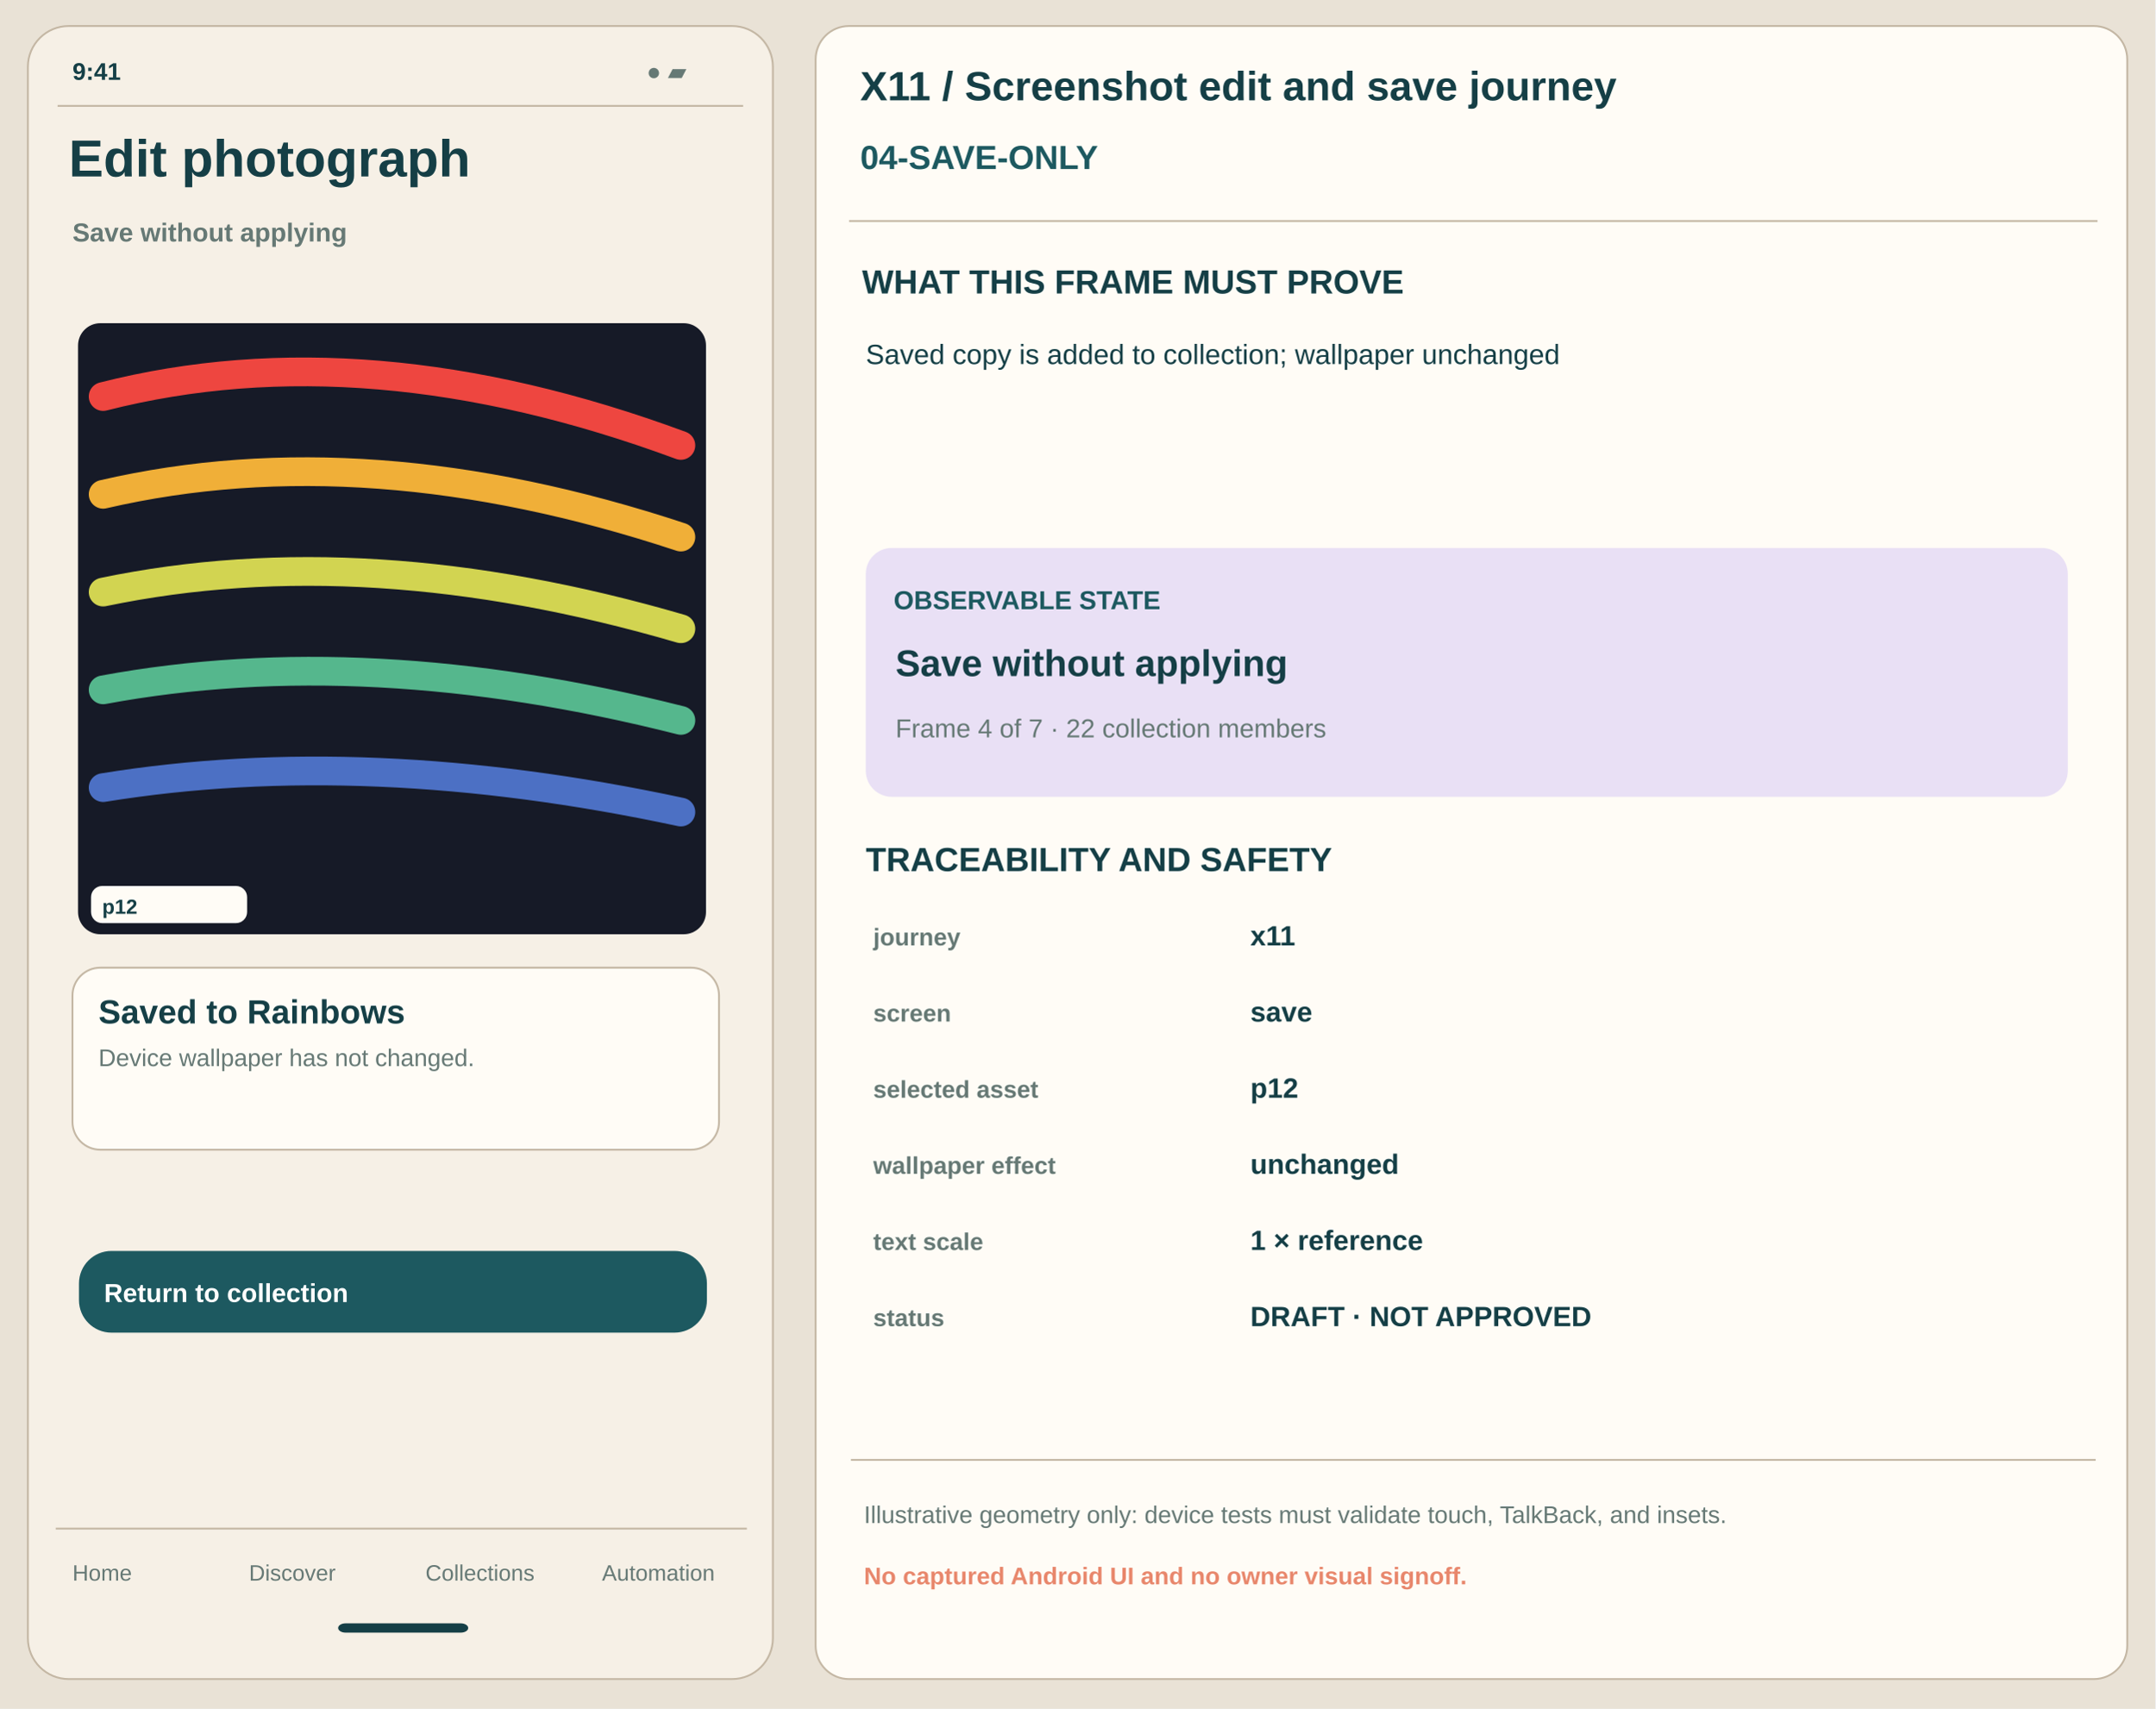
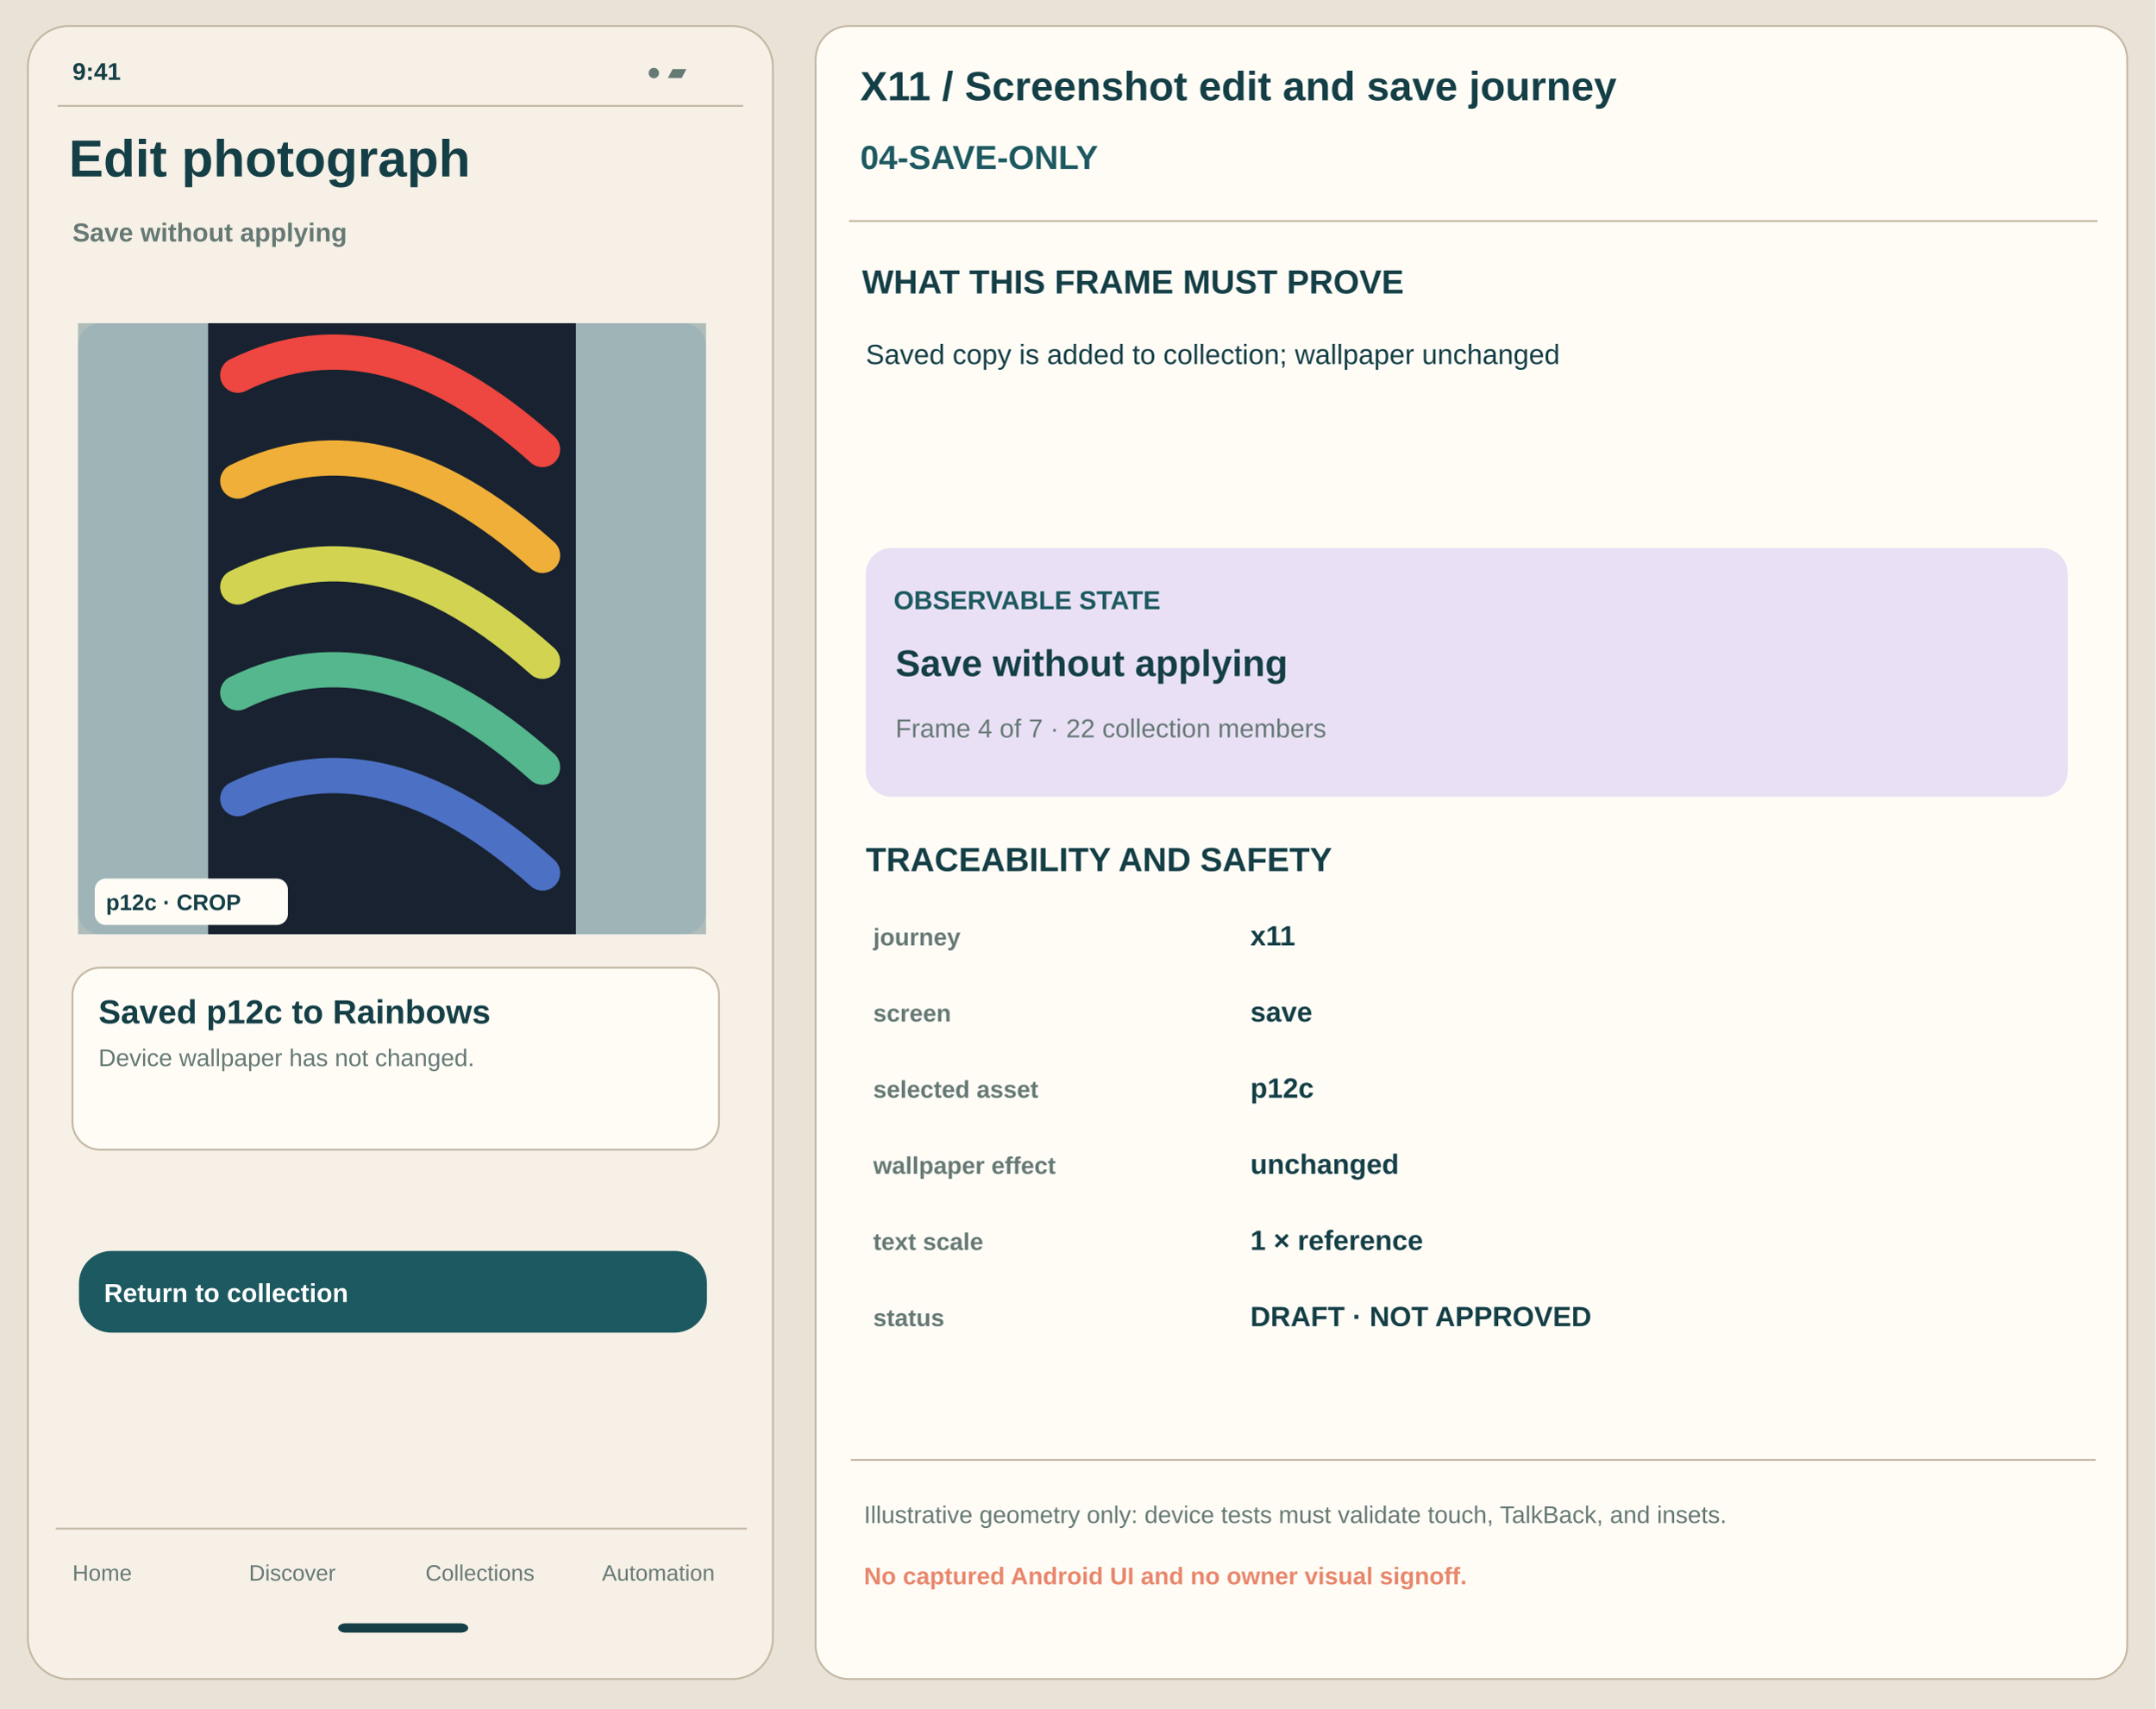
<svg xmlns="http://www.w3.org/2000/svg" width="1160" height="920" viewBox="0 0 1160 920" role="img" aria-label="x11 04-save-only annotated proposal">
  <rect x="0" y="0" width="1160" height="920" rx="0" fill="#E9E2D6" stroke="none" stroke-width="1" />
  <rect x="15" y="14" width="401" height="890" rx="22" fill="#F6F0E6" stroke="#C4B7A4" stroke-width="1" />
  <text x="39" y="43" font-family="Arial,Helvetica,sans-serif" font-size="13" font-weight="700" fill="#153F46">9:41</text>
  <text x="348" y="43" font-family="Arial,Helvetica,sans-serif" font-size="13" font-weight="550" fill="#667975">● ▰</text>
  <path d="M31 57 H400" stroke="#C4B7A4" />
  <text x="37" y="95" font-family="Arial,Helvetica,sans-serif" font-size="28" font-weight="700" fill="#153F46">Edit photograph</text>
  <text x="39" y="130" font-family="Arial,Helvetica,sans-serif" font-size="14" font-weight="550" fill="#667975">Save without applying</text>
-   <rect x="42" y="174" width="338" height="329" rx="12" fill="#161A27" stroke="none" stroke-width="1" />
-   <path d="M55.52 213.48 Q197.48 177.29 366.48 239.8" stroke="#EE4640" stroke-width="15.463" fill="none" stroke-linecap="round" />
-   <path d="M55.52 266.12 Q197.48 233.22 366.48 289.15" stroke="#F0AF38" stroke-width="15.463" fill="none" stroke-linecap="round" />
-   <path d="M55.52 318.76 Q197.48 289.15 366.48 338.5" stroke="#D2D451" stroke-width="15.463" fill="none" stroke-linecap="round" />
-   <path d="M55.52 371.4 Q197.48 345.08 366.48 387.85" stroke="#55B78D" stroke-width="15.463" fill="none" stroke-linecap="round" />
-   <path d="M55.52 424.04 Q197.48 401.01 366.48 437.2" stroke="#4C70C4" stroke-width="15.463" fill="none" stroke-linecap="round" />
-   <rect x="49" y="477" width="84" height="20" rx="6" fill="#FFFCF6" stroke="none" stroke-width="1" />
-   <text x="55" y="492" font-family="Arial,Helvetica,sans-serif" font-size="11" font-weight="700" fill="#153F46">p12</text>
+   <rect x="42" y="174" width="338" height="329" rx="12" fill="#D2DCE0" />
+   <rect x="42" y="174" width="70" height="329" fill="#759395" opacity=".55" />
+   <rect x="310" y="174" width="70" height="329" fill="#759395" opacity=".55" />
+   <rect x="112" y="174" width="198" height="329" fill="#182230" />
+   <path d="M128 202 Q205 164 292 242" fill="none" stroke="#EE4640" stroke-width="19" stroke-linecap="round" />
+   <path d="M128 259 Q205 221 292 299" fill="none" stroke="#F0AF38" stroke-width="19" stroke-linecap="round" />
+   <path d="M128 316 Q205 278 292 356" fill="none" stroke="#D2D451" stroke-width="19" stroke-linecap="round" />
+   <path d="M128 373 Q205 335 292 413" fill="none" stroke="#55B78D" stroke-width="19" stroke-linecap="round" />
+   <path d="M128 430 Q205 392 292 470" fill="none" stroke="#4C70C4" stroke-width="19" stroke-linecap="round" />
+   <rect x="51" y="473" width="104" height="25" rx="6" fill="#FFFCF6" />
+   <text x="57" y="490" font-family="Arial,Helvetica,sans-serif" font-size="12" fill="#153F46" font-weight="700">p12c · CROP</text>
  <rect x="39" y="521" width="348" height="98" rx="15" fill="#FFFCF6" stroke="#C4B7A4" stroke-width="1" />
-   <text x="53" y="551" font-family="Arial,Helvetica,sans-serif" font-size="18" font-weight="700" fill="#153F46">Saved to Rainbows</text>
+   <text x="53" y="551" font-family="Arial,Helvetica,sans-serif" font-size="18" font-weight="700" fill="#153F46">Saved p12c to Rainbows</text>
  <text x="53" y="574" font-family="Arial,Helvetica,sans-serif" font-size="13" font-weight="440" fill="#667975">Device wallpaper has not changed.</text>
  <rect x="43" y="674" width="337" height="43" rx="17" fill="#1D5960" stroke="#1D5960" stroke-width="1" />
  <text x="56" y="701" font-family="Arial,Helvetica,sans-serif" font-size="14" font-weight="650" fill="white">Return to collection</text>
  <path d="M30 823 H402" stroke="#C4B7A4" />
  <text x="39" y="851" font-family="Arial,Helvetica,sans-serif" font-size="12" font-weight="500" fill="#667975">Home</text>
  <text x="134" y="851" font-family="Arial,Helvetica,sans-serif" font-size="12" font-weight="500" fill="#667975">Discover</text>
  <text x="229" y="851" font-family="Arial,Helvetica,sans-serif" font-size="12" font-weight="500" fill="#667975">Collections</text>
  <text x="324" y="851" font-family="Arial,Helvetica,sans-serif" font-size="12" font-weight="500" fill="#667975">Automation</text>
  <rect x="182" y="874" width="70" height="5" rx="4" fill="#153F46" stroke="none" stroke-width="1" />
  <rect x="439" y="14" width="706" height="890" rx="18" fill="#FFFCF6" stroke="#C4B7A4" stroke-width="1" />
  <text x="463" y="54" font-family="Arial,Helvetica,sans-serif" font-size="22" font-weight="700" fill="#153F46">X11 / Screenshot edit and save journey</text>
  <text x="463" y="91" font-family="Arial,Helvetica,sans-serif" font-size="18" font-weight="700" fill="#1D5960">04-SAVE-ONLY</text>
  <path d="M457 119 H1129" stroke="#C4B7A4" />
  <text x="464" y="158" font-family="Arial,Helvetica,sans-serif" font-size="18" font-weight="700" fill="#153F46">WHAT THIS FRAME MUST PROVE</text>
  <text x="466" y="196" font-family="Arial,Helvetica,sans-serif" font-size="15" font-weight="450" fill="#153F46">Saved copy is added to collection; wallpaper unchanged</text>
  <rect x="466" y="295" width="647" height="134" rx="14" fill="#E9E0F5" stroke="none" stroke-width="1" />
  <text x="481" y="328" font-family="Arial,Helvetica,sans-serif" font-size="14" font-weight="700" fill="#1D5960">OBSERVABLE STATE</text>
  <text x="482" y="364" font-family="Arial,Helvetica,sans-serif" font-size="20" font-weight="700" fill="#153F46">Save without applying</text>
  <text x="482" y="397" font-family="Arial,Helvetica,sans-serif" font-size="14" font-weight="500" fill="#667975">Frame 4 of 7 · 22 collection members</text>
  <text x="466" y="469" font-family="Arial,Helvetica,sans-serif" font-size="18" font-weight="700" fill="#153F46">TRACEABILITY AND SAFETY</text>
  <text x="470" y="509" font-family="Arial,Helvetica,sans-serif" font-size="13" font-weight="650" fill="#667975">journey</text>
  <text x="673" y="509" font-family="Arial,Helvetica,sans-serif" font-size="15" font-weight="600" fill="#153F46">x11</text>
  <text x="470" y="550" font-family="Arial,Helvetica,sans-serif" font-size="13" font-weight="650" fill="#667975">screen</text>
  <text x="673" y="550" font-family="Arial,Helvetica,sans-serif" font-size="15" font-weight="600" fill="#153F46">save</text>
  <text x="470" y="591" font-family="Arial,Helvetica,sans-serif" font-size="13" font-weight="650" fill="#667975">selected asset</text>
-   <text x="673" y="591" font-family="Arial,Helvetica,sans-serif" font-size="15" font-weight="600" fill="#153F46">p12</text>
+   <text x="673" y="591" font-family="Arial,Helvetica,sans-serif" font-size="15" font-weight="600" fill="#153F46">p12c</text>
  <text x="470" y="632" font-family="Arial,Helvetica,sans-serif" font-size="13" font-weight="650" fill="#667975">wallpaper effect</text>
  <text x="673" y="632" font-family="Arial,Helvetica,sans-serif" font-size="15" font-weight="600" fill="#153F46">unchanged</text>
  <text x="470" y="673" font-family="Arial,Helvetica,sans-serif" font-size="13" font-weight="650" fill="#667975">text scale</text>
  <text x="673" y="673" font-family="Arial,Helvetica,sans-serif" font-size="15" font-weight="600" fill="#153F46">1 × reference</text>
  <text x="470" y="714" font-family="Arial,Helvetica,sans-serif" font-size="13" font-weight="650" fill="#667975">status</text>
  <text x="673" y="714" font-family="Arial,Helvetica,sans-serif" font-size="15" font-weight="600" fill="#153F46">DRAFT · NOT APPROVED</text>
  <path d="M458 786 H1128" stroke="#C4B7A4" />
  <text x="465" y="820" font-family="Arial,Helvetica,sans-serif" font-size="13" font-weight="500" fill="#667975">Illustrative geometry only: device tests must validate touch, TalkBack, and insets.</text>
  <text x="465" y="853" font-family="Arial,Helvetica,sans-serif" font-size="13" font-weight="700" fill="#E8876C">No captured Android UI and no owner visual signoff.</text>
</svg>
